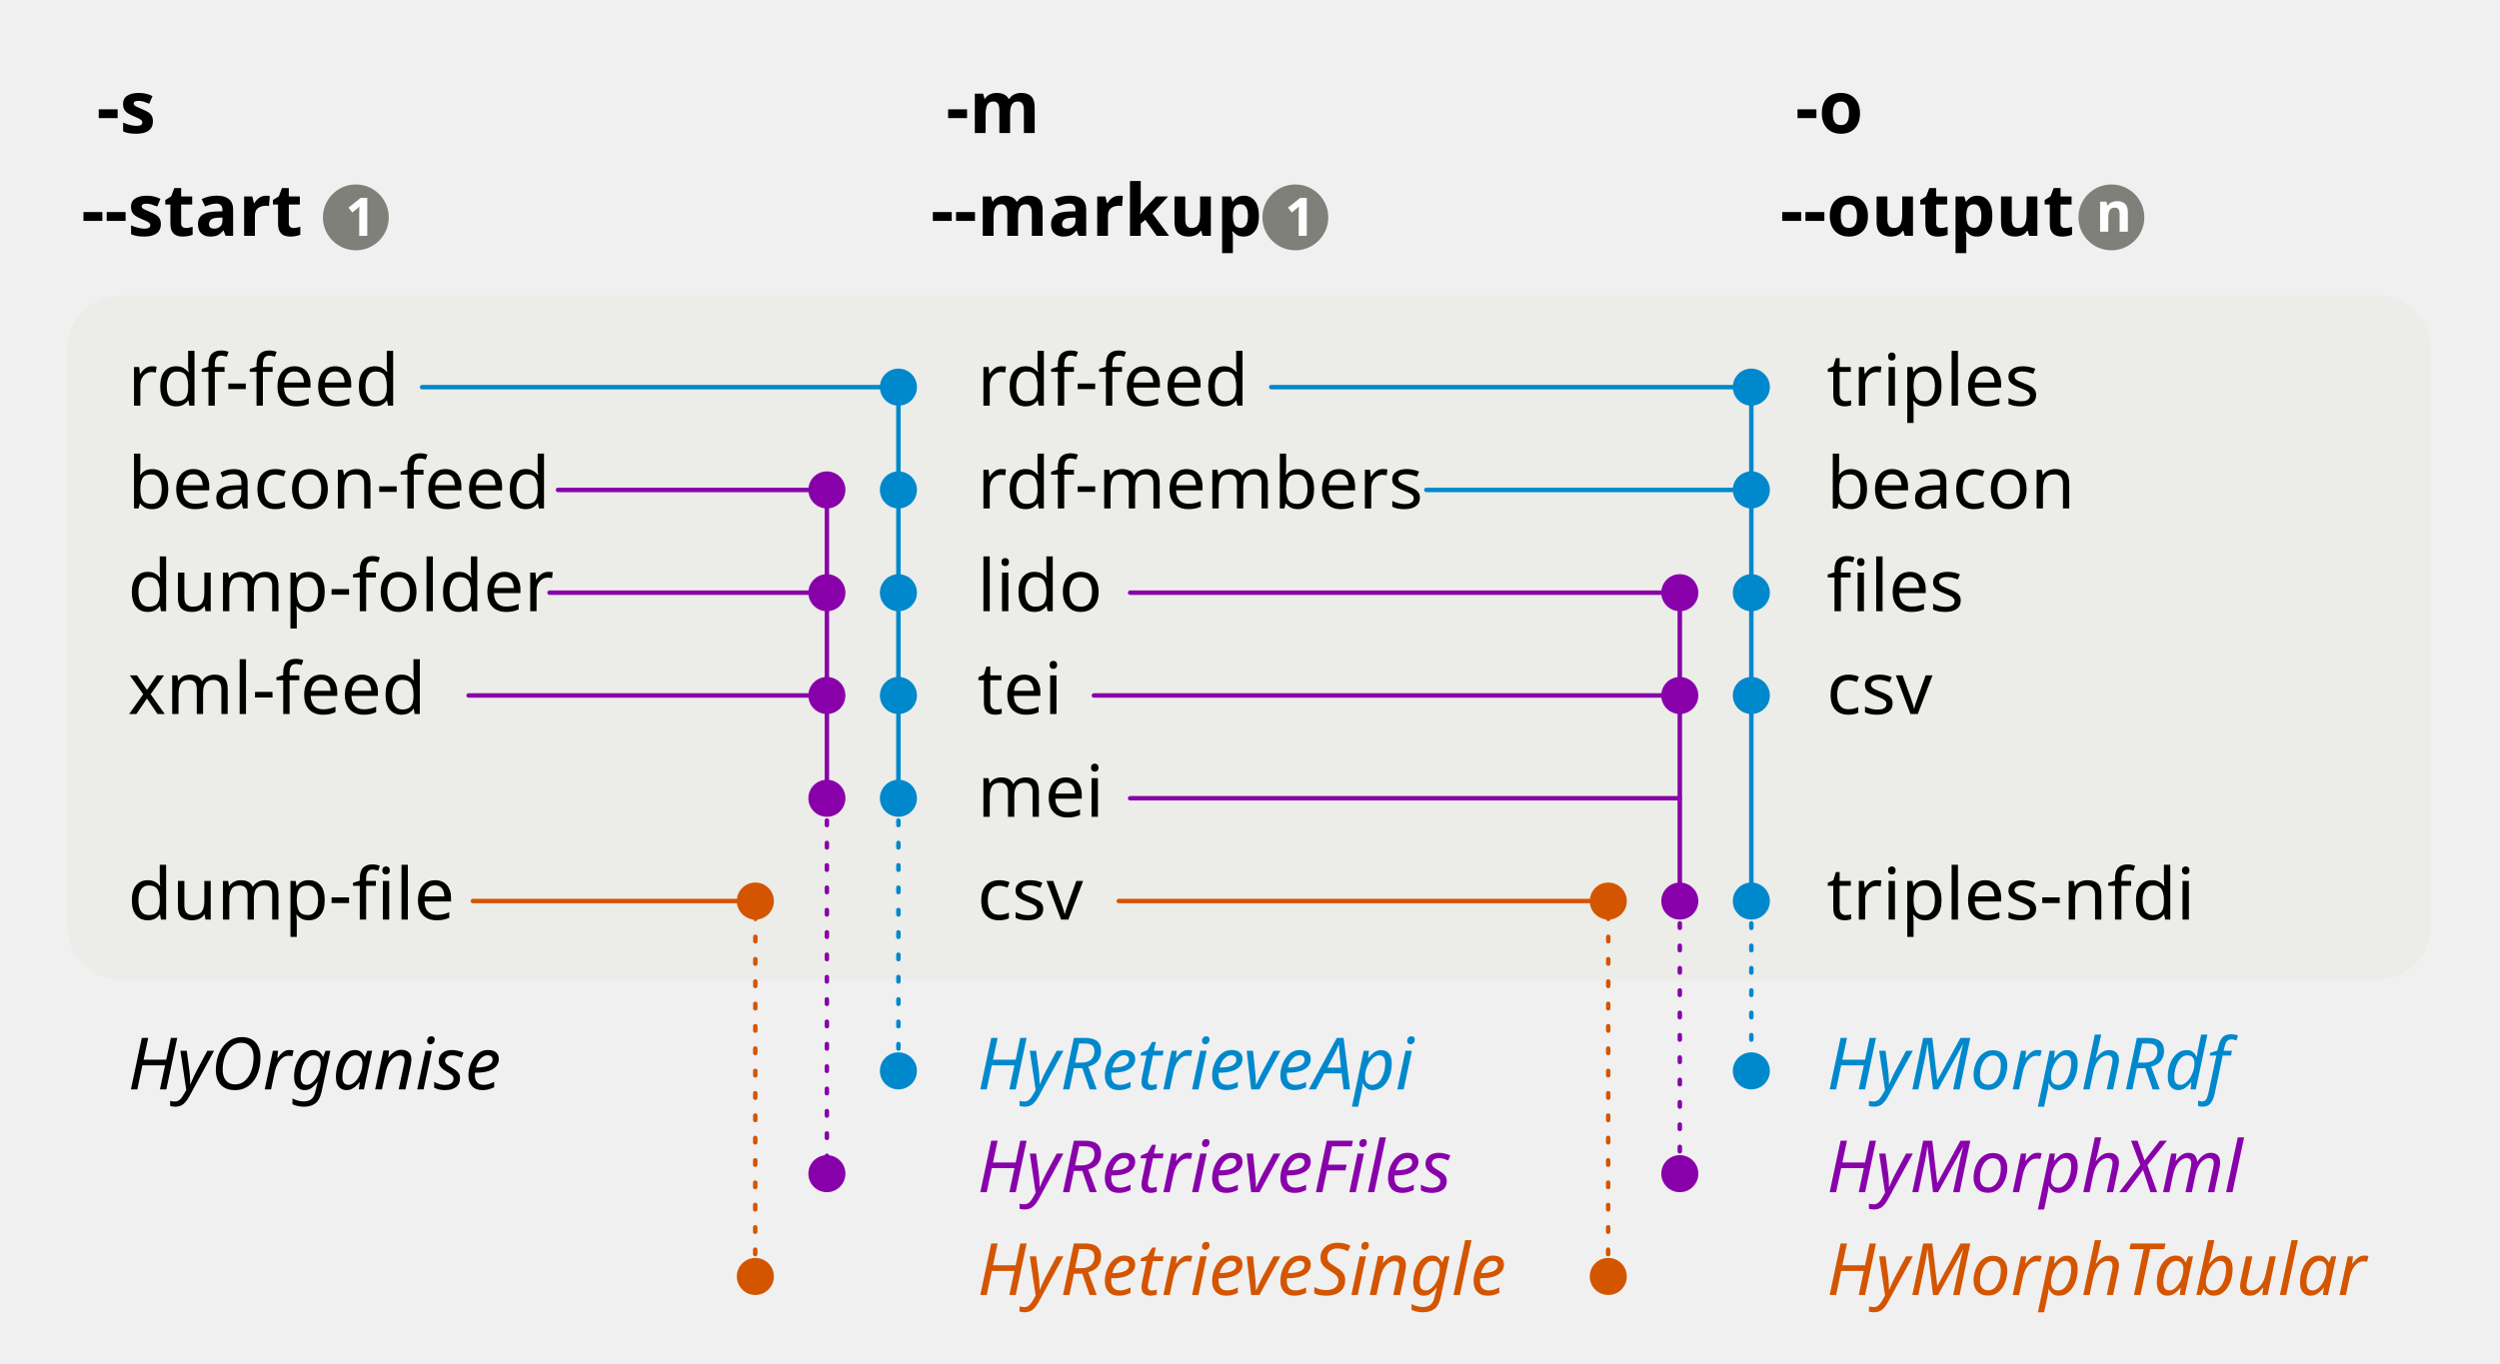
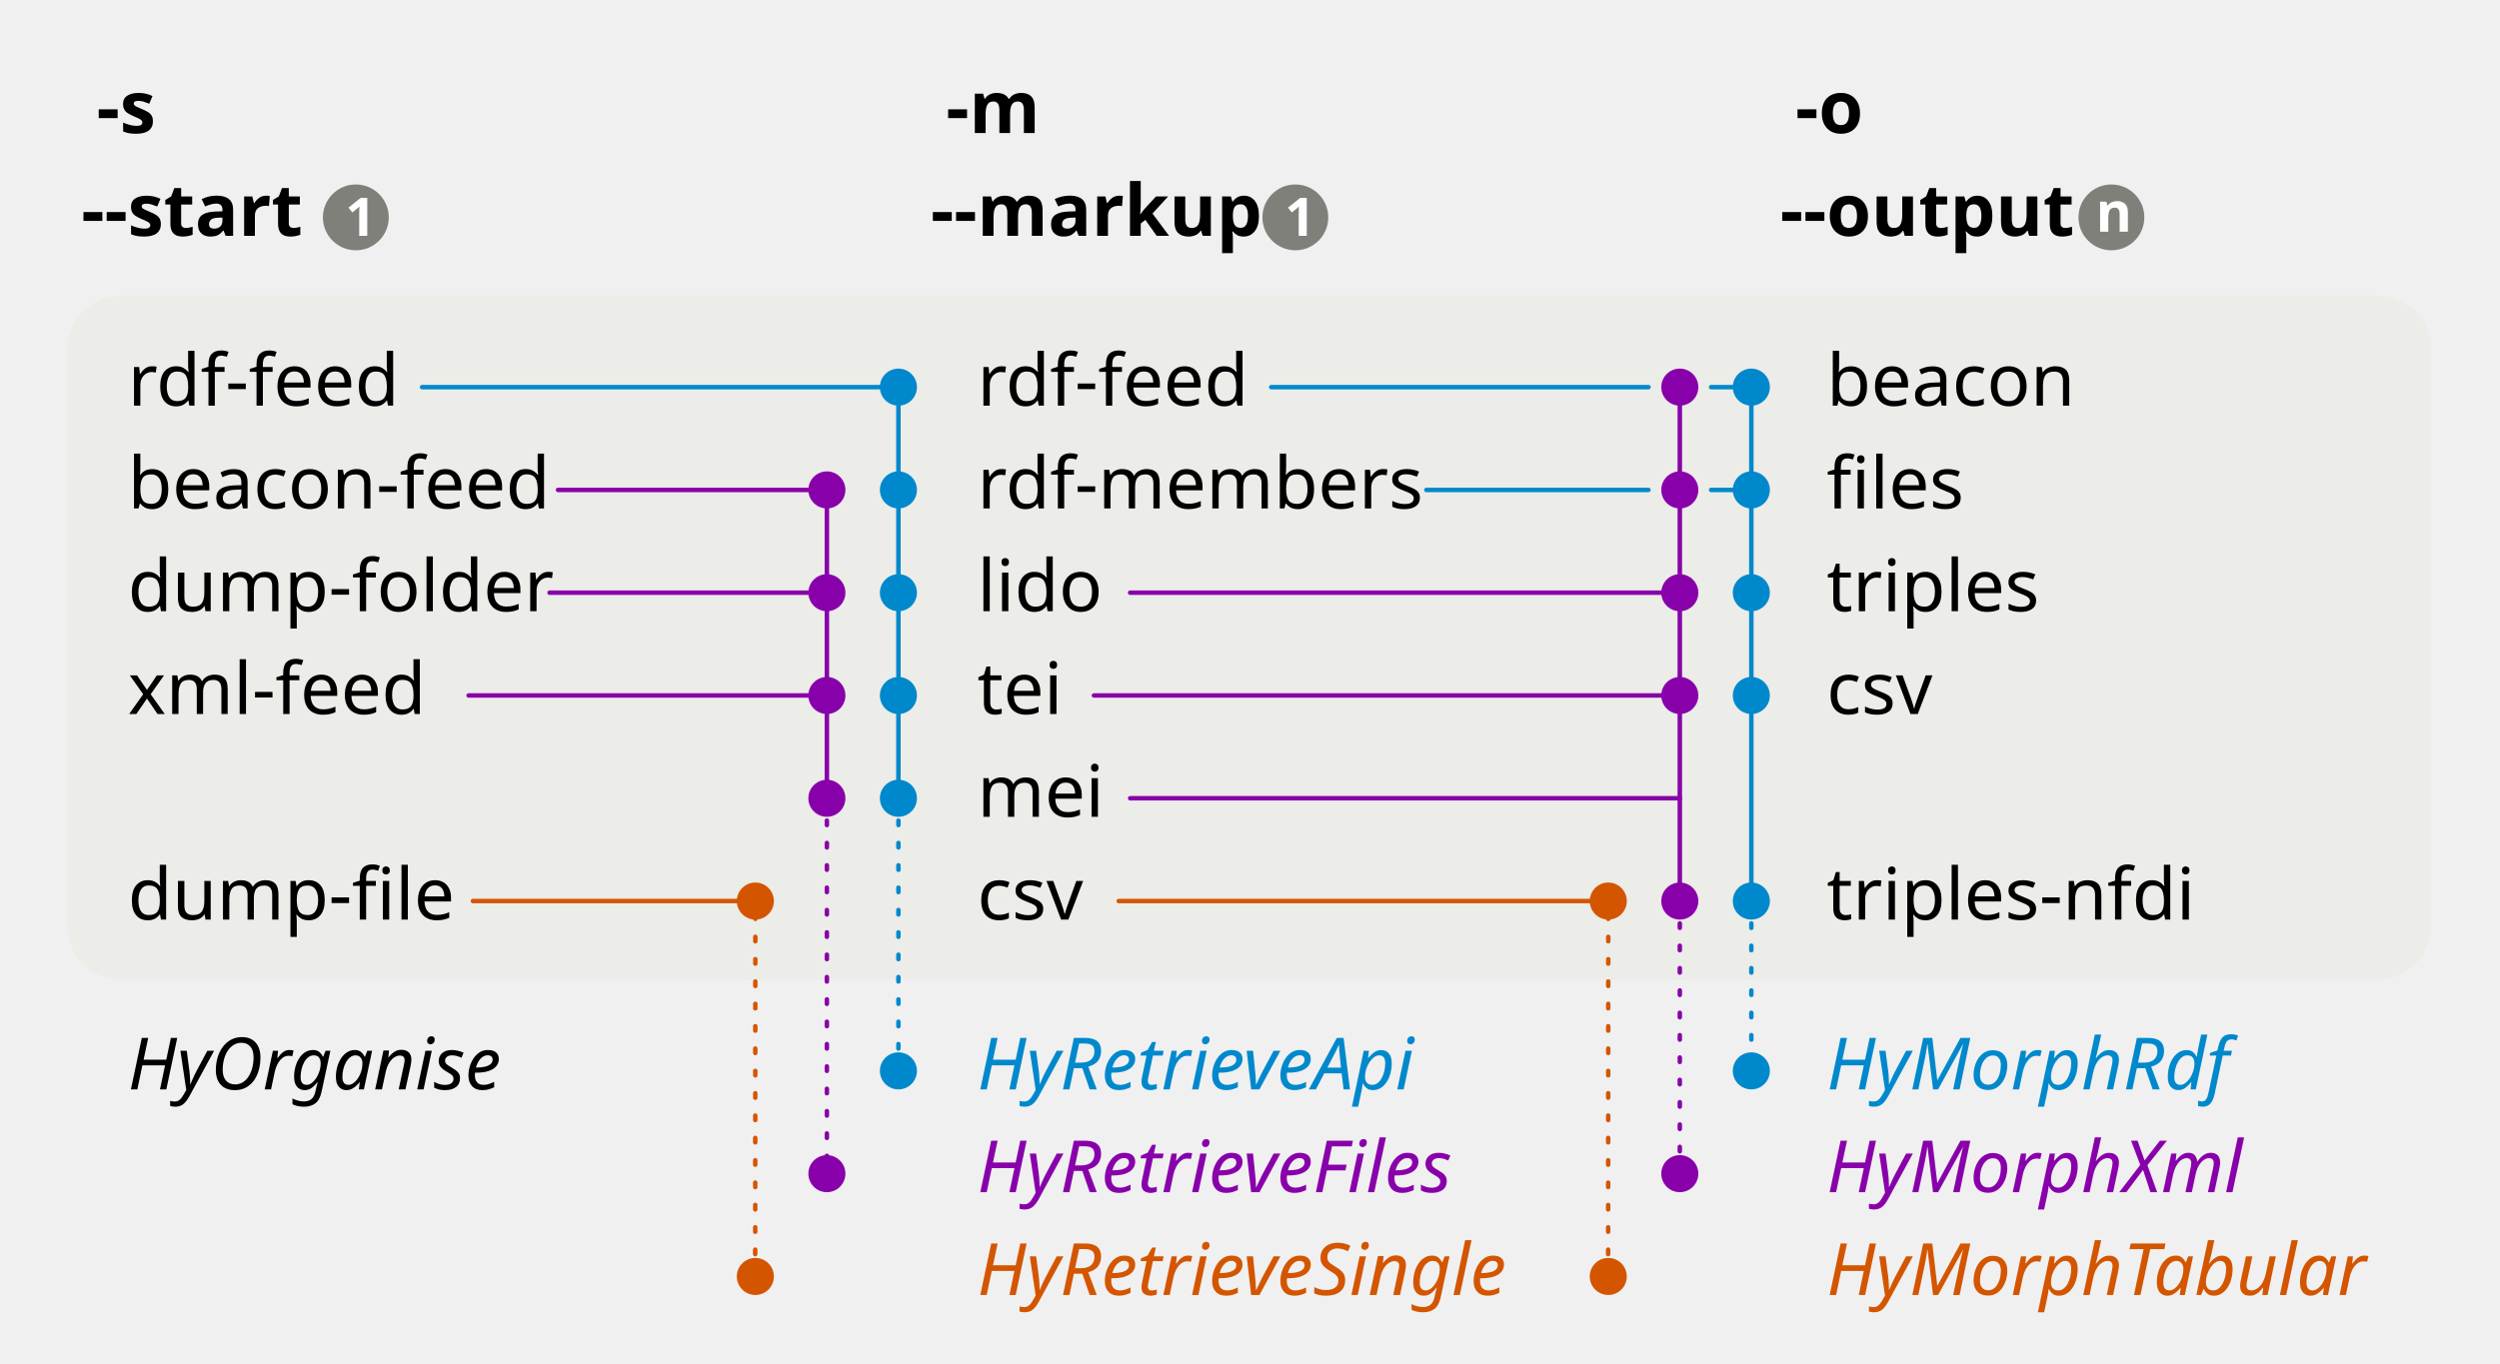
<svg xmlns="http://www.w3.org/2000/svg" width="1118" height="610" viewBox="0 0 1118 610" version="1.1" id="svg5" xml:space="preserve">
  <defs id="defs2" />
  <g id="layer1">
    <rect style="fill:#ecece8;fill-opacity:1;stroke:none;stroke-width:4.498;stroke-linecap:round;stroke-linejoin:round;paint-order:fill markers stroke" id="rect81" width="1057.654" height="306.258" x="30" y="132.239" rx="24.211" ry="24.211" />
    <text xml:space="preserve" style="font-size:16px;line-height:1.25;font-family:'Noto Color Emoji';-inkscape-font-specification:'Noto Color Emoji'" x="1038.084" y="1009.717" id="text6162">
      <tspan id="tspan6160" x="1038.084" y="1009.717" />
      <tspan id="tspan6164" x="1038.084" y="1029.717" />
    </text>
    <text xml:space="preserve" style="font-size:32.281px;line-height:1.15;font-family:'Noto Color Emoji';-inkscape-font-specification:'Noto Color Emoji';text-align:start;text-anchor:start;stroke-width:1.211" x="57.208" y="181.537" id="text18-7">
      <tspan x="57.208" y="181.537" style="font-style:normal;font-variant:normal;font-weight:normal;font-stretch:normal;font-size:32.281px;line-height:1.15;font-family:Barlow;-inkscape-font-specification:Barlow;text-align:start;text-anchor:start;stroke-width:1.211" id="tspan18-6">rdf-feed</tspan>
    </text>
    <text xml:space="preserve" style="font-size:32.281px;line-height:1.15;font-family:'Noto Color Emoji';-inkscape-font-specification:'Noto Color Emoji';text-align:start;text-anchor:start;stroke-width:1.211" x="57.208" y="227.537" id="text1">
      <tspan x="57.208" y="227.537" style="font-style:normal;font-variant:normal;font-weight:normal;font-stretch:normal;font-size:32.281px;line-height:1.15;font-family:Barlow;-inkscape-font-specification:Barlow;text-align:start;text-anchor:start;stroke-width:1.211" id="tspan1">beacon-feed</tspan>
    </text>
    <text xml:space="preserve" style="font-size:32.281px;line-height:1.15;font-family:'Noto Color Emoji';-inkscape-font-specification:'Noto Color Emoji';text-align:start;text-anchor:start;stroke-width:1.211" x="57.208" y="273.537" id="text2">
      <tspan x="57.208" y="273.537" style="font-style:normal;font-variant:normal;font-weight:normal;font-stretch:normal;font-size:32.281px;line-height:1.15;font-family:Barlow;-inkscape-font-specification:Barlow;text-align:start;text-anchor:start;stroke-width:1.211" id="tspan2">dump-folder</tspan>
    </text>
    <text xml:space="preserve" style="font-size:32.281px;line-height:1.15;font-family:'Noto Color Emoji';-inkscape-font-specification:'Noto Color Emoji';text-align:start;text-anchor:start;opacity:1;stroke-width:1.211" x="57.208" y="411.537" id="text3">
      <tspan x="57.208" y="411.537" style="font-style:normal;font-variant:normal;font-weight:normal;font-stretch:normal;font-size:32.281px;line-height:1.15;font-family:Barlow;-inkscape-font-specification:Barlow;text-align:start;text-anchor:start;stroke-width:1.211" id="tspan3">dump-file</tspan>
    </text>
    <text xml:space="preserve" style="font-size:32.281px;line-height:1.15;font-family:'Noto Color Emoji';-inkscape-font-specification:'Noto Color Emoji';text-align:start;text-anchor:start;stroke-width:1.211" x="437.208" y="181.537" id="text4">
      <tspan x="437.208" y="181.537" style="font-style:normal;font-variant:normal;font-weight:normal;font-stretch:normal;font-size:32.281px;line-height:1.15;font-family:Barlow;-inkscape-font-specification:Barlow;text-align:start;text-anchor:start;stroke-width:1.211" id="tspan4">rdf-feed</tspan>
    </text>
    <text xml:space="preserve" style="font-size:32.281px;line-height:1.15;font-family:'Noto Color Emoji';-inkscape-font-specification:'Noto Color Emoji';text-align:start;text-anchor:start;stroke-width:1.211" x="437.208" y="227.537" id="text5">
      <tspan x="437.208" y="227.537" style="font-style:normal;font-variant:normal;font-weight:normal;font-stretch:normal;font-size:32.281px;line-height:1.15;font-family:Barlow;-inkscape-font-specification:Barlow;text-align:start;text-anchor:start;stroke-width:1.211" id="tspan5">rdf-members</tspan>
    </text>
    <text xml:space="preserve" style="font-size:32.281px;line-height:1.15;font-family:'Noto Color Emoji';-inkscape-font-specification:'Noto Color Emoji';text-align:start;text-anchor:start;stroke-width:1.211" x="437.208" y="273.537" id="text6">
      <tspan x="437.208" y="273.537" style="font-style:normal;font-variant:normal;font-weight:normal;font-stretch:normal;font-size:32.281px;line-height:1.15;font-family:Barlow;-inkscape-font-specification:Barlow;text-align:start;text-anchor:start;stroke-width:1.211" id="tspan6">lido</tspan>
    </text>
-     <text xml:space="preserve" style="font-size:32.281px;line-height:1.15;font-family:'Noto Color Emoji';-inkscape-font-specification:'Noto Color Emoji';text-align:start;text-anchor:start;stroke-width:1.211" x="817.208" y="181.537" id="text7">
-       <tspan x="817.208" y="181.537" style="font-style:normal;font-variant:normal;font-weight:normal;font-stretch:normal;font-size:32.281px;line-height:1.15;font-family:Barlow;-inkscape-font-specification:Barlow;text-align:start;text-anchor:start;stroke-width:1.211" id="tspan7">triples</tspan>
+     <text xml:space="preserve" style="font-size:32.281px;line-height:1.15;font-family:'Noto Color Emoji';-inkscape-font-specification:'Noto Color Emoji';text-align:start;text-anchor:start;stroke-width:1.211" x="817.208" y="273.537" id="text7">
+       <tspan x="817.208" y="273.537" style="font-style:normal;font-variant:normal;font-weight:normal;font-stretch:normal;font-size:32.281px;line-height:1.15;font-family:Barlow;-inkscape-font-specification:Barlow;text-align:start;text-anchor:start;stroke-width:1.211" id="tspan7">triples</tspan>
    </text>
-     <text xml:space="preserve" style="font-size:32.281px;line-height:1.15;font-family:'Noto Color Emoji';-inkscape-font-specification:'Noto Color Emoji';text-align:start;text-anchor:start;stroke-width:1.211" x="817.208" y="273.537" id="text8">
-       <tspan x="817.208" y="273.537" style="font-style:normal;font-variant:normal;font-weight:normal;font-stretch:normal;font-size:32.281px;line-height:1.15;font-family:Barlow;-inkscape-font-specification:Barlow;text-align:start;text-anchor:start;stroke-width:1.211" id="tspan8">files</tspan>
+     <text xml:space="preserve" style="font-size:32.281px;line-height:1.15;font-family:'Noto Color Emoji';-inkscape-font-specification:'Noto Color Emoji';text-align:start;text-anchor:start;stroke-width:1.211" x="817.208" y="227.537" id="text8">
+       <tspan x="817.208" y="227.537" style="font-style:normal;font-variant:normal;font-weight:normal;font-stretch:normal;font-size:32.281px;line-height:1.15;font-family:Barlow;-inkscape-font-specification:Barlow;text-align:start;text-anchor:start;stroke-width:1.211" id="tspan8">files</tspan>
    </text>
    <text xml:space="preserve" style="font-size:32.281px;line-height:1.15;font-family:'Noto Color Emoji';-inkscape-font-specification:'Noto Color Emoji';text-align:start;text-anchor:start;stroke-width:1.211" x="817.208" y="319.537" id="text9">
      <tspan x="817.208" y="319.537" style="font-style:normal;font-variant:normal;font-weight:normal;font-stretch:normal;font-size:32.281px;line-height:1.15;font-family:Barlow;-inkscape-font-specification:Barlow;text-align:start;text-anchor:start;stroke-width:1.211" id="tspan9">csv</tspan>
    </text>
    <text xml:space="preserve" style="font-size:32.281px;line-height:1.15;font-family:'Noto Color Emoji';-inkscape-font-specification:'Noto Color Emoji';text-align:start;text-anchor:start;opacity:1;stroke-width:1.211" x="437.208" y="319.537" id="text12">
      <tspan x="437.208" y="319.537" style="font-style:normal;font-variant:normal;font-weight:normal;font-stretch:normal;font-size:32.281px;line-height:1.15;font-family:Barlow;-inkscape-font-specification:Barlow;text-align:start;text-anchor:start;stroke-width:1.211" id="tspan12">tei</tspan>
    </text>
    <text xml:space="preserve" style="font-size:32.281px;line-height:1.15;font-family:'Noto Color Emoji';-inkscape-font-specification:'Noto Color Emoji';text-align:start;text-anchor:start;opacity:1;stroke-width:1.211" x="437.208" y="365.537" id="text15">
      <tspan x="437.208" y="365.537" style="font-style:normal;font-variant:normal;font-weight:normal;font-stretch:normal;font-size:32.281px;line-height:1.15;font-family:Barlow;-inkscape-font-specification:Barlow;text-align:start;text-anchor:start;stroke-width:1.211" id="tspan15">mei</tspan>
    </text>
    <text xml:space="preserve" style="font-size:32.281px;line-height:1.15;font-family:'Noto Color Emoji';-inkscape-font-specification:'Noto Color Emoji';text-align:start;text-anchor:start;opacity:1;stroke-width:1.211" x="437.208" y="411.537" id="text16">
      <tspan x="437.208" y="411.537" style="font-style:normal;font-variant:normal;font-weight:normal;font-stretch:normal;font-size:32.281px;line-height:1.15;font-family:Barlow;-inkscape-font-specification:Barlow;text-align:start;text-anchor:start;stroke-width:1.211" id="tspan16">csv</tspan>
    </text>
    <text xml:space="preserve" style="font-size:32.281px;line-height:1.15;font-family:'Noto Color Emoji';-inkscape-font-specification:'Noto Color Emoji';text-align:start;text-anchor:start;stroke-width:1.211" x="817.208" y="411.537" id="text22">
      <tspan x="817.208" y="411.537" style="font-style:normal;font-variant:normal;font-weight:normal;font-stretch:normal;font-size:32.281px;line-height:1.15;font-family:Barlow;-inkscape-font-specification:Barlow;text-align:start;text-anchor:start;stroke-width:1.211" id="tspan22">triples-nfdi</tspan>
    </text>
    <text xml:space="preserve" style="font-style:normal;font-variant:normal;font-weight:600;font-stretch:normal;font-size:32.281px;line-height:1.15;font-family:Barlow;-inkscape-font-specification:'Barlow Semi-Bold';text-align:start;text-anchor:start;stroke-width:1.211" x="36.367" y="105.537" id="text23">
      <tspan x="36.367" y="105.537" style="font-style:normal;font-variant:normal;font-weight:600;font-stretch:normal;font-size:32.281px;line-height:1.15;font-family:Barlow;-inkscape-font-specification:'Barlow Semi-Bold';text-align:start;text-anchor:start;stroke-width:1.211" id="tspan23">--start</tspan>
    </text>
    <text xml:space="preserve" style="font-style:normal;font-variant:normal;font-weight:600;font-stretch:normal;font-size:32.281px;line-height:1.15;font-family:Barlow;-inkscape-font-specification:'Barlow Semi-Bold';text-align:start;text-anchor:start;stroke-width:1.211" x="416.367" y="105.537" id="text24">
      <tspan x="416.367" y="105.537" style="font-style:normal;font-variant:normal;font-weight:600;font-stretch:normal;font-size:32.281px;line-height:1.15;font-family:Barlow;-inkscape-font-specification:'Barlow Semi-Bold';text-align:start;text-anchor:start;stroke-width:1.211" id="tspan24">--markup</tspan>
    </text>
    <text xml:space="preserve" style="font-style:normal;font-variant:normal;font-weight:600;font-stretch:normal;font-size:32.281px;line-height:1.15;font-family:Barlow;-inkscape-font-specification:'Barlow Semi-Bold';text-align:start;text-anchor:start;stroke-width:1.211" x="796.367" y="105.537" id="text25">
      <tspan x="796.367" y="105.537" style="font-style:normal;font-variant:normal;font-weight:600;font-stretch:normal;font-size:32.281px;line-height:1.15;font-family:Barlow;-inkscape-font-specification:'Barlow Semi-Bold';text-align:start;text-anchor:start;stroke-width:1.211" id="tspan25">--output</tspan>
    </text>
    <text xml:space="preserve" style="font-style:normal;font-variant:normal;font-weight:600;font-stretch:normal;font-size:32.281px;line-height:1.15;font-family:Barlow;-inkscape-font-specification:'Barlow Semi-Bold';text-align:start;text-anchor:start;stroke-width:1.211" x="43.208" y="59.537" id="text26">
      <tspan x="43.208" y="59.537" style="font-style:normal;font-variant:normal;font-weight:600;font-stretch:normal;font-size:32.281px;line-height:1.15;font-family:Barlow;-inkscape-font-specification:'Barlow Semi-Bold';text-align:start;text-anchor:start;stroke-width:1.211" id="tspan26">-s</tspan>
    </text>
    <text xml:space="preserve" style="font-style:normal;font-variant:normal;font-weight:600;font-stretch:normal;font-size:32.281px;line-height:1.15;font-family:Barlow;-inkscape-font-specification:'Barlow Semi-Bold';text-align:start;text-anchor:start;stroke-width:1.211" x="423.208" y="59.537" id="text30">
      <tspan x="423.208" y="59.537" style="font-style:normal;font-variant:normal;font-weight:600;font-stretch:normal;font-size:32.281px;line-height:1.15;font-family:Barlow;-inkscape-font-specification:'Barlow Semi-Bold';text-align:start;text-anchor:start;stroke-width:1.211" id="tspan30">-m</tspan>
    </text>
    <text xml:space="preserve" style="font-style:normal;font-variant:normal;font-weight:600;font-stretch:normal;font-size:32.281px;line-height:1.15;font-family:Barlow;-inkscape-font-specification:'Barlow Semi-Bold';text-align:start;text-anchor:start;stroke-width:1.211" x="803.208" y="59.537" id="text31">
      <tspan x="803.208" y="59.537" style="font-style:normal;font-variant:normal;font-weight:600;font-stretch:normal;font-size:32.281px;line-height:1.15;font-family:Barlow;-inkscape-font-specification:'Barlow Semi-Bold';text-align:start;text-anchor:start;stroke-width:1.211" id="tspan31">-o</tspan>
    </text>
    <circle style="opacity:1;fill:#0088cc;fill-opacity:1;stroke:none;stroke-width:3.215;stroke-linecap:round;stroke-linejoin:round;stroke-opacity:0.25" id="path32" cx="401.931" cy="265.248" r="8.289" />
    <circle style="opacity:1;fill:#0088cc;fill-opacity:1;stroke:none;stroke-width:3.215;stroke-linecap:round;stroke-linejoin:round;stroke-opacity:0.25" id="circle32" cx="401.931" cy="219.248" r="8.289" />
    <circle style="opacity:1;fill:#0088cc;fill-opacity:1;stroke:none;stroke-width:3.215;stroke-linecap:round;stroke-linejoin:round;stroke-opacity:0.25" id="circle33" cx="401.931" cy="173.248" r="8.289" />
    <circle style="fill:#80807a;fill-opacity:1;stroke:none;stroke-width:5.714;stroke-linecap:round;stroke-linejoin:round;stroke-opacity:0.25" id="circle33-7" cx="159.194" cy="97.281" r="14.732" />
    <circle style="opacity:1;fill:#0088cc;fill-opacity:1;stroke:none;stroke-width:3.215;stroke-linecap:round;stroke-linejoin:round;stroke-opacity:0.25" id="circle34" cx="401.931" cy="311.248" r="8.289" />
    <circle style="opacity:1;fill:#0088cc;fill-opacity:1;stroke:none;stroke-width:3.215;stroke-linecap:round;stroke-linejoin:round;stroke-opacity:0.25" id="circle35" cx="401.931" cy="357.248" r="8.289" />
    <circle style="opacity:1;fill:#8800aa;fill-opacity:1;stroke:none;stroke-width:3.215;stroke-linecap:round;stroke-linejoin:round;stroke-opacity:0.25" id="circle36" cx="369.931" cy="265.248" r="8.289" />
    <circle style="opacity:1;fill:#8800aa;fill-opacity:1;stroke:none;stroke-width:3.215;stroke-linecap:round;stroke-linejoin:round;stroke-opacity:0.25" id="circle37" cx="369.931" cy="219.248" r="8.289" />
    <circle style="opacity:1;fill:#8800aa;fill-opacity:1;stroke:none;stroke-width:3.215;stroke-linecap:round;stroke-linejoin:round;stroke-opacity:0.25" id="circle39" cx="369.931" cy="311.248" r="8.289" />
    <circle style="opacity:1;fill:#8800aa;fill-opacity:1;stroke:none;stroke-width:3.215;stroke-linecap:round;stroke-linejoin:round;stroke-opacity:0.25" id="circle40" cx="369.931" cy="357.248" r="8.289" />
    <circle style="opacity:1;fill:#d45500;fill-opacity:1;stroke:none;stroke-width:3.215;stroke-linecap:round;stroke-linejoin:round;stroke-opacity:0.25" id="circle41" cx="337.931" cy="403.248" r="8.289" />
    <circle style="opacity:1;fill:#0088cc;fill-opacity:1;stroke:none;stroke-width:3.215;stroke-linecap:round;stroke-linejoin:round;stroke-opacity:0.25" id="circle43" cx="783.511" cy="265.248" r="8.289" />
    <circle style="opacity:1;fill:#0088cc;fill-opacity:1;stroke:none;stroke-width:3.215;stroke-linecap:round;stroke-linejoin:round;stroke-opacity:0.25" id="circle45" cx="783.511" cy="173.248" r="8.289" />
    <circle style="opacity:1;fill:#0088cc;fill-opacity:1;stroke:none;stroke-width:3.215;stroke-linecap:round;stroke-linejoin:round;stroke-opacity:0.25" id="circle46" cx="783.511" cy="311.248" r="8.289" />
    <circle style="opacity:1;fill:#0088cc;fill-opacity:1;stroke:none;stroke-width:3.215;stroke-linecap:round;stroke-linejoin:round;stroke-opacity:0.25" id="circle47" cx="783.511" cy="403.248" r="8.289" />
    <circle style="opacity:1;fill:#8800aa;fill-opacity:1;stroke:none;stroke-width:3.215;stroke-linecap:round;stroke-linejoin:round;stroke-opacity:0.25" id="circle48" cx="751.511" cy="265.248" r="8.289" />
    <circle style="opacity:1;fill:#8800aa;fill-opacity:1;stroke:none;stroke-width:3.215;stroke-linecap:round;stroke-linejoin:round;stroke-opacity:0.25" id="circle49" cx="751.511" cy="311.248" r="8.289" />
    <circle style="opacity:1;fill:#8800aa;fill-opacity:1;stroke:none;stroke-width:3.215;stroke-linecap:round;stroke-linejoin:round;stroke-opacity:0.25" id="circle50" cx="751.511" cy="403.248" r="8.289" />
    <circle style="opacity:1;fill:#d45500;stroke:none;stroke-width:3.215;stroke-linecap:round;stroke-linejoin:round;stroke-opacity:0.25" id="circle53" cx="719.511" cy="403.248" r="8.289" />
    <path style="opacity:1;fill:none;fill-opacity:1;stroke:#0088cc;stroke-width:2;stroke-linecap:round;stroke-linejoin:round;stroke-dasharray:none;stroke-opacity:1" d="m 401.931,357.248 v -184" id="path53" />
    <path style="opacity:1;fill:none;fill-opacity:1;stroke:#0088cc;stroke-width:2;stroke-linecap:round;stroke-linejoin:round;stroke-dasharray:none;stroke-opacity:1" d="M 401.931,173.248 H 188.84" id="path54" />
    <path style="opacity:1;fill:none;fill-opacity:1;stroke:#8800aa;stroke-width:2;stroke-linecap:round;stroke-linejoin:round;stroke-dasharray:none;stroke-opacity:1" d="M 369.807,219.248 H 249.651" id="path55" />
    <path style="opacity:1;fill:none;fill-opacity:1;stroke:#8800aa;stroke-width:2;stroke-linecap:round;stroke-linejoin:round;stroke-dasharray:none;stroke-opacity:1" d="M 369.807,265.248 H 245.867" id="path56" />
    <path style="opacity:1;fill:none;fill-opacity:1;stroke:#8800aa;stroke-width:2;stroke-linecap:round;stroke-linejoin:round;stroke-dasharray:none;stroke-opacity:1" d="m 369.931,357.248 v -138" id="path57" />
    <path style="opacity:1;fill:none;fill-opacity:1;stroke:#d45500;stroke-width:2;stroke-linecap:round;stroke-linejoin:round;stroke-dasharray:none;stroke-opacity:1" d="M 337.807,403.248 H 211.57" id="path58" />
    <path style="opacity:1;fill:none;fill-opacity:1;stroke:#0088cc;stroke-width:2;stroke-linecap:round;stroke-linejoin:round;stroke-dasharray:none;stroke-opacity:1" d="m 783.511,403.248 v -230" id="path60" />
-     <path style="opacity:1;fill:none;fill-opacity:1;stroke:#0088cc;stroke-width:2;stroke-linecap:round;stroke-linejoin:round;stroke-dasharray:none;stroke-opacity:1" d="M 783.511,173.248 H 568.717" id="path61" />
-     <path style="opacity:1;fill:none;fill-opacity:1;stroke:#0088cc;stroke-width:2;stroke-linecap:round;stroke-linejoin:round;stroke-dasharray:none;stroke-opacity:1" d="M 783.474,219.248 H 638.122" id="path62" />
-     <path style="opacity:1;fill:none;fill-opacity:1;stroke:#8800aa;stroke-width:2;stroke-linecap:round;stroke-linejoin:round;stroke-dasharray:none;stroke-opacity:1" d="m 751.511,403.248 v -138" id="path63" />
+     <path style="opacity:1;fill:none;fill-opacity:1;stroke:#0088cc;stroke-width:2;stroke-linecap:round;stroke-linejoin:round;stroke-dasharray:none;stroke-opacity:1" d="m 783.511,173.248 h -18" id="path61" />
+     <path style="opacity:1;fill:none;fill-opacity:1;stroke:#0088cc;stroke-width:2;stroke-linecap:round;stroke-linejoin:round;stroke-dasharray:none;stroke-opacity:1" d="m 783.474,219.248 -17.963,0" id="path62" />
+     <path style="opacity:1;fill:none;fill-opacity:1;stroke:#8800aa;stroke-width:2;stroke-linecap:round;stroke-linejoin:round;stroke-dasharray:none;stroke-opacity:1" d="m 751.511,403.248 v -230" id="path63" />
    <path style="opacity:1;fill:none;fill-opacity:1;stroke:#8800aa;stroke-width:2;stroke-linecap:round;stroke-linejoin:round;stroke-dasharray:none;stroke-opacity:1" d="M 751.511,265.248 H 505.609" id="path64" />
    <path style="opacity:1;fill:none;fill-opacity:1;stroke:#8800aa;stroke-width:2;stroke-linecap:round;stroke-linejoin:round;stroke-dasharray:none;stroke-opacity:1" d="M 751.511,311.248 H 489.398" id="path65" />
    <path style="opacity:1;fill:none;fill-opacity:1;stroke:#8800aa;stroke-width:2;stroke-linecap:round;stroke-linejoin:round;stroke-dasharray:none;stroke-opacity:1" d="M 751.511,357.248 H 505.609" id="path66" />
    <path style="opacity:1;fill:none;fill-opacity:1;stroke:#d45500;stroke-width:2;stroke-linecap:round;stroke-linejoin:round;stroke-dasharray:none;stroke-opacity:1" d="M 719.511,403.248 H 500.5" id="path67" />
    <text xml:space="preserve" style="font-size:32.281px;line-height:1.15;font-family:'Noto Color Emoji';-inkscape-font-specification:'Noto Color Emoji';text-align:start;text-anchor:start;opacity:1;fill:#0088cc;fill-opacity:1;stroke-width:1.211" x="437.208" y="487.537" id="text69">
      <tspan x="437.208" y="487.537" style="font-style:italic;font-variant:normal;font-weight:300;font-stretch:normal;font-size:32.281px;line-height:1.15;font-family:Barlow;-inkscape-font-specification:'Barlow Light Italic';text-align:start;text-anchor:start;fill:#0088cc;fill-opacity:1;stroke-width:1.211" id="tspan69">HyRetrieveApi</tspan>
    </text>
    <text xml:space="preserve" style="font-size:32.281px;line-height:1.15;font-family:'Noto Color Emoji';-inkscape-font-specification:'Noto Color Emoji';text-align:start;text-anchor:start;opacity:1;fill:#8800aa;fill-opacity:1;stroke-width:1.211" x="437.208" y="533.537" id="text70">
      <tspan x="437.208" y="533.537" style="font-style:italic;font-variant:normal;font-weight:300;font-stretch:normal;font-size:32.281px;line-height:1.15;font-family:Barlow;-inkscape-font-specification:'Barlow Light Italic';text-align:start;text-anchor:start;fill:#8800aa;fill-opacity:1;stroke-width:1.211" id="tspan70">HyRetrieveFiles</tspan>
    </text>
    <text xml:space="preserve" style="font-size:32.281px;line-height:1.15;font-family:'Noto Color Emoji';-inkscape-font-specification:'Noto Color Emoji';text-align:start;text-anchor:start;opacity:1;fill:#d45500;fill-opacity:1;stroke-width:1.211" x="437.208" y="579.537" id="text71">
      <tspan x="437.208" y="579.537" style="font-style:italic;font-variant:normal;font-weight:300;font-stretch:normal;font-size:32.281px;line-height:1.15;font-family:Barlow;-inkscape-font-specification:'Barlow Light Italic';text-align:start;text-anchor:start;fill:#d45500;fill-opacity:1;stroke-width:1.211" id="tspan71">HyRetrieveSingle</tspan>
    </text>
    <circle style="opacity:1;fill:#0088cc;fill-opacity:1;stroke:none;stroke-width:3.215;stroke-linecap:round;stroke-linejoin:round;stroke-opacity:0.25" id="circle71" cx="401.931" cy="479.248" r="8.289" />
    <circle style="opacity:1;fill:#8800aa;fill-opacity:1;stroke:none;stroke-width:3.215;stroke-linecap:round;stroke-linejoin:round;stroke-opacity:0.25" id="circle72" cx="369.931" cy="525.248" r="8.289" />
    <circle style="opacity:1;fill:#d45500;fill-opacity:1;stroke:none;stroke-width:3.215;stroke-linecap:round;stroke-linejoin:round;stroke-opacity:0.25" id="circle73" cx="337.931" cy="571.248" r="8.289" />
    <path style="opacity:1;fill:none;fill-opacity:1;stroke:#d45500;stroke-width:2;stroke-linecap:round;stroke-linejoin:round;stroke-dasharray:2, 8;stroke-dashoffset:0;stroke-opacity:1" d="m 337.867,571.248 0.064,-168" id="path73" />
    <path style="opacity:1;fill:none;fill-opacity:1;stroke:#8800aa;stroke-width:2;stroke-linecap:round;stroke-linejoin:round;stroke-dasharray:2, 8;stroke-dashoffset:0;stroke-opacity:1" d="m 369.931,357.248 v 168" id="path74" />
    <path style="opacity:1;fill:none;fill-opacity:1;stroke:#0088cc;stroke-width:2;stroke-linecap:round;stroke-linejoin:round;stroke-dasharray:2, 8;stroke-dashoffset:0;stroke-opacity:1" d="m 401.931,357.248 v 122" id="path75" />
    <text xml:space="preserve" style="font-style:italic;font-variant:normal;font-weight:300;font-stretch:normal;font-size:32.281px;line-height:1.15;font-family:Barlow;-inkscape-font-specification:'Barlow Light Italic';text-align:start;text-anchor:start;fill:#0088cc;fill-opacity:1;stroke-width:1.211" x="817.208" y="487.537" id="text75">
      <tspan x="817.208" y="487.537" style="font-style:italic;font-variant:normal;font-weight:300;font-stretch:normal;font-size:32.281px;line-height:1.15;font-family:Barlow;-inkscape-font-specification:'Barlow Light Italic';text-align:start;text-anchor:start;fill:#0088cc;fill-opacity:1;stroke-width:1.211" id="tspan75">HyMorphRdf</tspan>
    </text>
    <text xml:space="preserve" style="font-style:italic;font-variant:normal;font-weight:300;font-stretch:normal;font-size:32.281px;line-height:1.15;font-family:Barlow;-inkscape-font-specification:'Barlow Light Italic';text-align:start;text-anchor:start;fill:#8800aa;fill-opacity:1;stroke-width:1.211" x="817.208" y="533.537" id="text76">
      <tspan x="817.208" y="533.537" style="font-style:italic;font-variant:normal;font-weight:300;font-stretch:normal;font-size:32.281px;line-height:1.15;font-family:Barlow;-inkscape-font-specification:'Barlow Light Italic';text-align:start;text-anchor:start;fill:#8800aa;fill-opacity:1;stroke-width:1.211" id="tspan76">HyMorphXml</tspan>
    </text>
    <text xml:space="preserve" style="font-style:italic;font-variant:normal;font-weight:300;font-stretch:normal;font-size:32.281px;line-height:1.15;font-family:Barlow;-inkscape-font-specification:'Barlow Light Italic';text-align:start;text-anchor:start;fill:#d45500;fill-opacity:1;stroke-width:1.211;opacity:1" x="817.208" y="579.537" id="text77">
      <tspan x="817.208" y="579.537" style="font-style:italic;font-variant:normal;font-weight:300;font-stretch:normal;font-size:32.281px;line-height:1.15;font-family:Barlow;-inkscape-font-specification:'Barlow Light Italic';text-align:start;text-anchor:start;fill:#d45500;fill-opacity:1;stroke-width:1.211" id="tspan77">HyMorphTabular</tspan>
    </text>
    <circle style="opacity:1;fill:#0088cc;fill-opacity:1;stroke:none;stroke-width:3.215;stroke-linecap:round;stroke-linejoin:round;stroke-opacity:0.25" id="circle77" cx="783.511" cy="479.248" r="8.289" />
    <circle style="opacity:1;fill:#8800aa;fill-opacity:1;stroke:none;stroke-width:3.215;stroke-linecap:round;stroke-linejoin:round;stroke-opacity:0.25" id="circle78" cx="751.511" cy="525.248" r="8.289" />
    <circle style="opacity:1;fill:#d45500;fill-opacity:1;stroke:none;stroke-width:3.215;stroke-linecap:round;stroke-linejoin:round;stroke-opacity:0.25" id="circle79" cx="719.511" cy="571.248" r="8.289" />
    <path style="opacity:1;fill:none;fill-opacity:1;stroke:#d45500;stroke-width:2;stroke-linecap:round;stroke-linejoin:round;stroke-dasharray:2, 8;stroke-dashoffset:0;stroke-opacity:1" d="m 719.447,571.248 0.064,-168" id="path79" />
    <path style="opacity:1;fill:none;fill-opacity:1;stroke:#8800aa;stroke-width:2;stroke-linecap:round;stroke-linejoin:round;stroke-dasharray:2, 8;stroke-dashoffset:0;stroke-opacity:1" d="m 751.511,403.248 v 122" id="path80" />
    <path style="opacity:1;fill:none;fill-opacity:1;stroke:#0088cc;stroke-width:2;stroke-linecap:round;stroke-linejoin:round;stroke-dasharray:2, 8;stroke-dashoffset:0;stroke-opacity:1" d="m 783.511,403.248 v 76" id="path81" />
    <text xml:space="preserve" style="font-size:32.281px;line-height:1.15;font-family:'Noto Color Emoji';-inkscape-font-specification:'Noto Color Emoji';text-align:start;text-anchor:start;opacity:1;fill:#000000;fill-opacity:1;stroke-width:1.211" x="57.208" y="487.537" id="text86">
      <tspan x="57.208" y="487.537" style="font-style:italic;font-variant:normal;font-weight:300;font-stretch:normal;font-size:32.281px;line-height:1.15;font-family:Barlow;-inkscape-font-specification:'Barlow Light Italic';text-align:start;text-anchor:start;fill:#000000;fill-opacity:1;stroke-width:1.211" id="tspan86">HyOrganise</tspan>
    </text>
    <text xml:space="preserve" style="font-style:normal;font-variant:normal;font-weight:800;font-stretch:normal;font-size:23.744px;line-height:1.15;font-family:Barlow;-inkscape-font-specification:'Barlow Ultra-Bold';text-align:start;text-anchor:start;fill:#ffffff;stroke-width:0.89" x="154.492" y="105.537" id="text87">
      <tspan x="154.492" y="105.537" style="font-style:normal;font-variant:normal;font-weight:800;font-stretch:normal;font-size:23.744px;line-height:1.15;font-family:Barlow;-inkscape-font-specification:'Barlow Ultra-Bold';text-align:start;text-anchor:start;fill:#ffffff;stroke-width:0.89" id="tspan87">1</tspan>
    </text>
    <circle style="fill:#80807a;fill-opacity:1;stroke:none;stroke-width:5.714;stroke-linecap:round;stroke-linejoin:round;stroke-opacity:0.25" id="circle87" cx="579.508" cy="97.281" r="14.732" />
    <text xml:space="preserve" style="font-style:normal;font-variant:normal;font-weight:800;font-stretch:normal;font-size:23.744px;line-height:1.15;font-family:Barlow;-inkscape-font-specification:'Barlow Ultra-Bold';text-align:start;text-anchor:start;fill:#ffffff;stroke-width:0.89" x="574.806" y="105.537" id="text88">
      <tspan x="574.806" y="105.537" style="font-style:normal;font-variant:normal;font-weight:800;font-stretch:normal;font-size:23.744px;line-height:1.15;font-family:Barlow;-inkscape-font-specification:'Barlow Ultra-Bold';text-align:start;text-anchor:start;fill:#ffffff;stroke-width:0.89" id="tspan88">1</tspan>
    </text>
    <circle style="fill:#80807a;fill-opacity:1;stroke:none;stroke-width:5.714;stroke-linecap:round;stroke-linejoin:round;stroke-opacity:0.25" id="circle88" cx="944.598" cy="97.281" r="14.732" />
    <text xml:space="preserve" style="font-style:normal;font-variant:normal;font-weight:800;font-stretch:normal;font-size:24.661px;line-height:1.15;font-family:Barlow;-inkscape-font-specification:'Barlow Ultra-Bold';text-align:start;text-anchor:start;fill:#ffffff;stroke-width:0.925" x="937.619" y="103.701" id="text90">
      <tspan x="937.619" y="103.701" style="font-style:normal;font-variant:normal;font-weight:800;font-stretch:normal;font-size:24.661px;line-height:1.15;font-family:Barlow;-inkscape-font-specification:'Barlow Ultra-Bold';text-align:start;text-anchor:start;fill:#ffffff;stroke-width:0.925" id="tspan90">n</tspan>
    </text>
-     <text xml:space="preserve" style="font-size:32.281px;line-height:1.15;font-family:'Noto Color Emoji';-inkscape-font-specification:'Noto Color Emoji';text-align:start;text-anchor:start;stroke-width:1.211" x="817.208" y="227.537" id="text91">
-       <tspan x="817.208" y="227.537" style="font-style:normal;font-variant:normal;font-weight:normal;font-stretch:normal;font-size:32.281px;line-height:1.15;font-family:Barlow;-inkscape-font-specification:Barlow;text-align:start;text-anchor:start;stroke-width:1.211" id="tspan91">beacon</tspan>
+     <text xml:space="preserve" style="font-size:32.281px;line-height:1.15;font-family:'Noto Color Emoji';-inkscape-font-specification:'Noto Color Emoji';text-align:start;text-anchor:start;stroke-width:1.211" x="817.208" y="181.537" id="text91">
+       <tspan x="817.208" y="181.537" style="font-style:normal;font-variant:normal;font-weight:normal;font-stretch:normal;font-size:32.281px;line-height:1.15;font-family:Barlow;-inkscape-font-specification:Barlow;text-align:start;text-anchor:start;stroke-width:1.211" id="tspan91">beacon</tspan>
    </text>
    <circle style="opacity:1;fill:#0088cc;fill-opacity:1;stroke:none;stroke-width:3.215;stroke-linecap:round;stroke-linejoin:round;stroke-opacity:0.25" id="circle91" cx="783.511" cy="219.248" r="8.289" />
    <text xml:space="preserve" style="font-size:32.281px;line-height:1.15;font-family:'Noto Color Emoji';-inkscape-font-specification:'Noto Color Emoji';text-align:start;text-anchor:start;opacity:1;stroke-width:1.211" x="57.208" y="319.537" id="text10">
      <tspan x="57.208" y="319.537" style="font-style:normal;font-variant:normal;font-weight:normal;font-stretch:normal;font-size:32.281px;line-height:1.15;font-family:Barlow;-inkscape-font-specification:Barlow;text-align:start;text-anchor:start;stroke-width:1.211" id="tspan10">xml-feed</tspan>
    </text>
    <path style="opacity:1;fill:none;fill-opacity:1;stroke:#8800aa;stroke-width:2;stroke-linecap:round;stroke-linejoin:round;stroke-dasharray:none;stroke-opacity:1" d="M 369.807,311.248 H 209.651" id="path10" />
+     <circle style="opacity:1;fill:#8800aa;fill-opacity:1;stroke:none;stroke-width:3.215;stroke-linecap:round;stroke-linejoin:round;stroke-opacity:0.25" id="circle1" cx="751.511" cy="219.248" r="8.289" />
+     <circle style="opacity:1;fill:#8800aa;fill-opacity:1;stroke:none;stroke-width:3.215;stroke-linecap:round;stroke-linejoin:round;stroke-opacity:0.25" id="circle2" cx="751.511" cy="173.248" r="8.289" />
+     <path style="opacity:1;fill:none;fill-opacity:1;stroke:#0088cc;stroke-width:2;stroke-linecap:round;stroke-linejoin:round;stroke-dasharray:none;stroke-opacity:1" d="M 737.511,173.248 H 568.717" id="path2" />
+     <path style="opacity:1;fill:none;fill-opacity:1;stroke:#0088cc;stroke-width:2;stroke-linecap:round;stroke-linejoin:round;stroke-dasharray:none;stroke-opacity:1" d="M 737.474,219.248 H 638.122" id="path3" />
  </g>
</svg>
